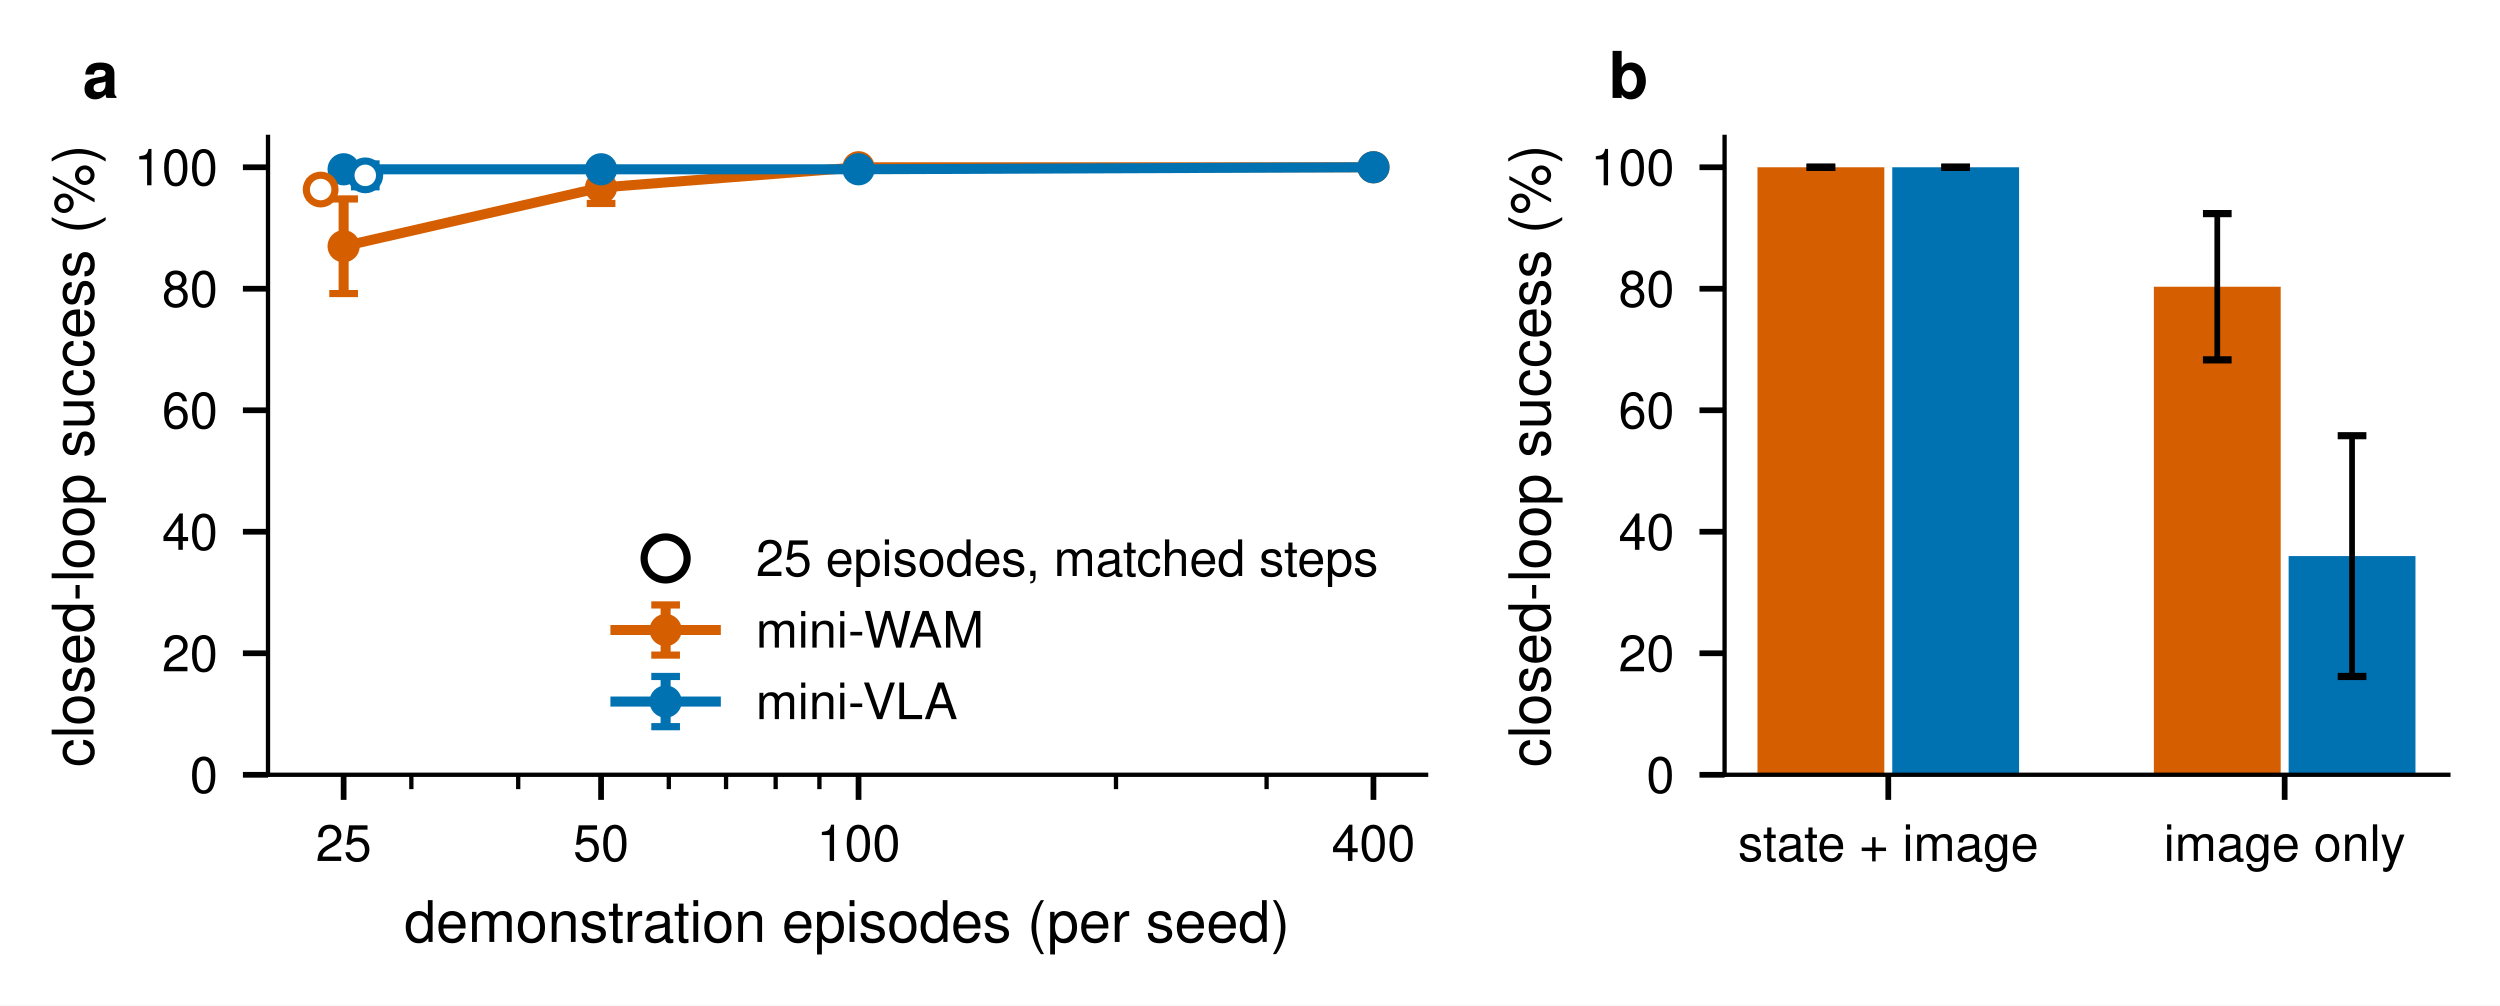
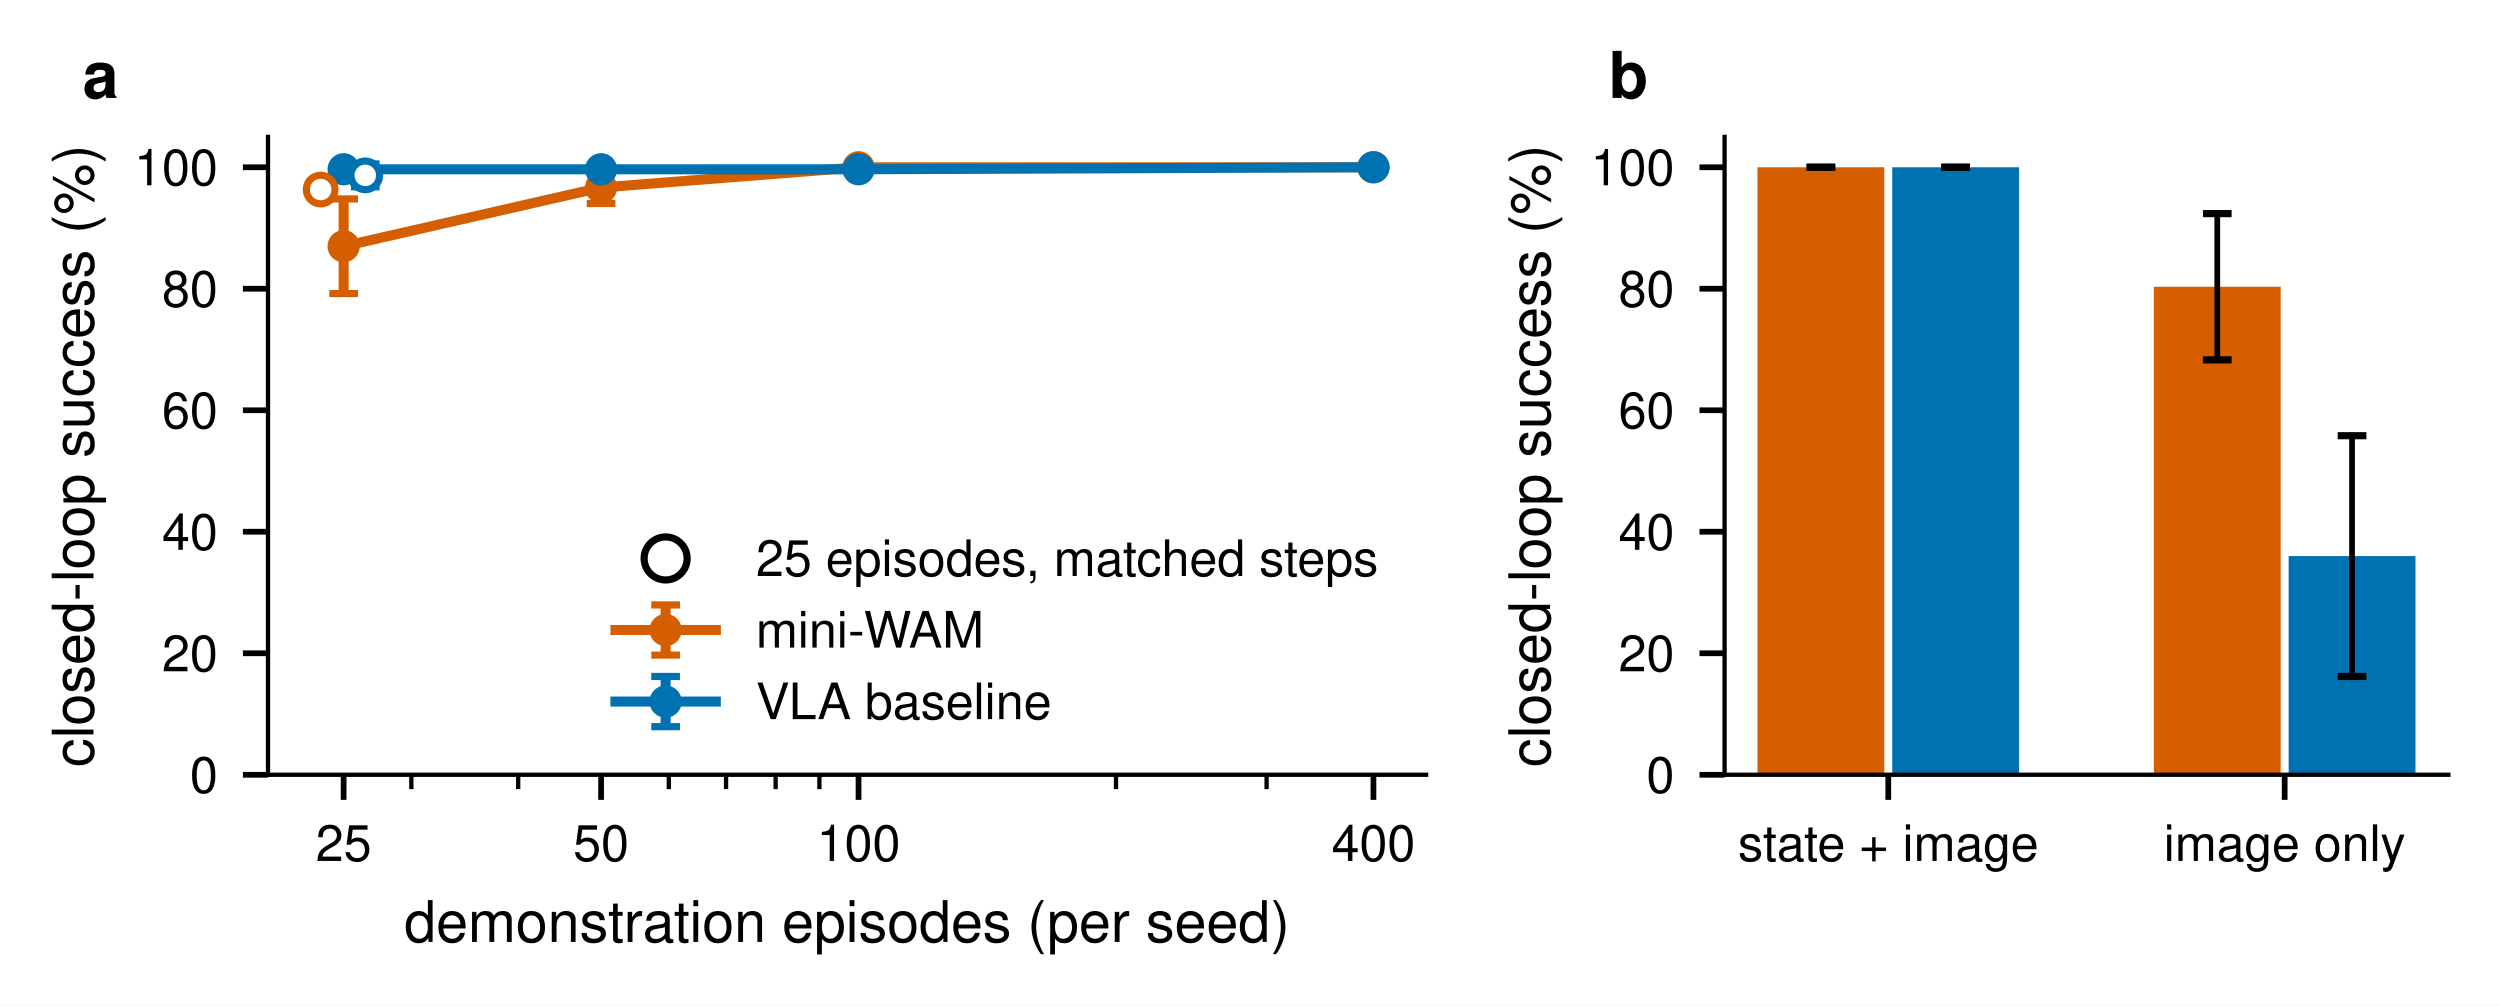
<svg xmlns="http://www.w3.org/2000/svg" xmlns:xlink="http://www.w3.org/1999/xlink" width="348.668pt" height="140.236pt" viewBox="0 0 348.668 140.236" version="1.1">
  <defs>
    <style type="text/css">*{stroke-linejoin: round; stroke-linecap: butt}</style>
  </defs>
  <g id="figure_1">
    <g id="patch_1">
      <path d="M 0 140.236  L 348.668 140.236  L 348.668 0  L 0 0  z " style="fill: #ffffff" />
    </g>
    <g id="axes_1">
      <g id="patch_2">
        <path d="M 37.378 108.055  L 198.892 108.055  L 198.892 19.091  L 37.378 19.091  z " style="fill: #ffffff" />
      </g>
      <g id="matplotlib.axis_1">
        <g id="xtick_1">
          <g id="line2d_1">
            <defs>
-               <path id="m5a0546e365" d="M 0 0  L 0 3.5  " style="stroke: #000000; stroke-width: 0.8" />
+               <path id="m99644c76e5" d="M 0 0  L 0 3.5  " style="stroke: #000000; stroke-width: 0.8" />
            </defs>
            <g>
-               <use xlink:href="#m5a0546e365" x="47.925" y="108.055" style="stroke: #000000; stroke-width: 0.8" />
+               <use xlink:href="#m99644c76e5" x="47.925" y="108.055" style="stroke: #000000; stroke-width: 0.8" />
            </g>
          </g>
          <g id="text_1">
            <text style="font-size: 7px; font-family: 'Helvetica', 'Arial', 'DejaVu Sans', sans-serif; text-anchor: middle" x="47.925" y="120.077" transform="rotate(-0 47.92477 120.0768)">25</text>
          </g>
        </g>
        <g id="xtick_2">
          <g id="line2d_2">
            <g>
-               <use xlink:href="#m5a0546e365" x="83.831" y="108.055" style="stroke: #000000; stroke-width: 0.8" />
+               <use xlink:href="#m99644c76e5" x="83.831" y="108.055" style="stroke: #000000; stroke-width: 0.8" />
            </g>
          </g>
          <g id="text_2">
            <text style="font-size: 7px; font-family: 'Helvetica', 'Arial', 'DejaVu Sans', sans-serif; text-anchor: middle" x="83.831" y="120.077" transform="rotate(-0 83.83115 120.0768)">50</text>
          </g>
        </g>
        <g id="xtick_3">
          <g id="line2d_3">
            <g>
-               <use xlink:href="#m5a0546e365" x="119.738" y="108.055" style="stroke: #000000; stroke-width: 0.8" />
+               <use xlink:href="#m99644c76e5" x="119.738" y="108.055" style="stroke: #000000; stroke-width: 0.8" />
            </g>
          </g>
          <g id="text_3">
            <text style="font-size: 7px; font-family: 'Helvetica', 'Arial', 'DejaVu Sans', sans-serif; text-anchor: middle" x="119.738" y="120.077" transform="rotate(-0 119.7375 120.0768)">100</text>
          </g>
        </g>
        <g id="xtick_4">
          <g id="line2d_4">
            <g>
-               <use xlink:href="#m5a0546e365" x="191.55" y="108.055" style="stroke: #000000; stroke-width: 0.8" />
+               <use xlink:href="#m99644c76e5" x="191.55" y="108.055" style="stroke: #000000; stroke-width: 0.8" />
            </g>
          </g>
          <g id="text_4">
            <text style="font-size: 7px; font-family: 'Helvetica', 'Arial', 'DejaVu Sans', sans-serif; text-anchor: middle" x="191.55" y="120.077" transform="rotate(-0 191.5503 120.0768)">400</text>
          </g>
        </g>
        <g id="xtick_5">
          <g id="line2d_5">
            <defs>
-               <path id="m2b979f407b" d="M 0 0  L 0 2  " style="stroke: #000000; stroke-width: 0.6" />
+               <path id="m686ac3c9f1" d="M 0 0  L 0 2  " style="stroke: #000000; stroke-width: 0.6" />
            </defs>
            <g>
-               <use xlink:href="#m2b979f407b" x="57.369" y="108.055" style="stroke: #000000; stroke-width: 0.6" />
+               <use xlink:href="#m686ac3c9f1" x="57.369" y="108.055" style="stroke: #000000; stroke-width: 0.6" />
            </g>
          </g>
        </g>
        <g id="xtick_6">
          <g id="line2d_6">
            <g>
-               <use xlink:href="#m2b979f407b" x="72.272" y="108.055" style="stroke: #000000; stroke-width: 0.6" />
+               <use xlink:href="#m686ac3c9f1" x="72.272" y="108.055" style="stroke: #000000; stroke-width: 0.6" />
            </g>
          </g>
        </g>
        <g id="xtick_7">
          <g id="line2d_7">
            <g>
-               <use xlink:href="#m2b979f407b" x="93.276" y="108.055" style="stroke: #000000; stroke-width: 0.6" />
+               <use xlink:href="#m686ac3c9f1" x="93.276" y="108.055" style="stroke: #000000; stroke-width: 0.6" />
            </g>
          </g>
        </g>
        <g id="xtick_8">
          <g id="line2d_8">
            <g>
-               <use xlink:href="#m2b979f407b" x="101.261" y="108.055" style="stroke: #000000; stroke-width: 0.6" />
+               <use xlink:href="#m686ac3c9f1" x="101.261" y="108.055" style="stroke: #000000; stroke-width: 0.6" />
            </g>
          </g>
        </g>
        <g id="xtick_9">
          <g id="line2d_9">
            <g>
-               <use xlink:href="#m2b979f407b" x="108.178" y="108.055" style="stroke: #000000; stroke-width: 0.6" />
+               <use xlink:href="#m686ac3c9f1" x="108.178" y="108.055" style="stroke: #000000; stroke-width: 0.6" />
            </g>
          </g>
        </g>
        <g id="xtick_10">
          <g id="line2d_10">
            <g>
-               <use xlink:href="#m2b979f407b" x="114.28" y="108.055" style="stroke: #000000; stroke-width: 0.6" />
+               <use xlink:href="#m686ac3c9f1" x="114.28" y="108.055" style="stroke: #000000; stroke-width: 0.6" />
            </g>
          </g>
        </g>
        <g id="xtick_11">
          <g id="line2d_11">
            <g>
-               <use xlink:href="#m2b979f407b" x="155.644" y="108.055" style="stroke: #000000; stroke-width: 0.6" />
+               <use xlink:href="#m686ac3c9f1" x="155.644" y="108.055" style="stroke: #000000; stroke-width: 0.6" />
            </g>
          </g>
        </g>
        <g id="xtick_12">
          <g id="line2d_12">
            <g>
-               <use xlink:href="#m2b979f407b" x="176.648" y="108.055" style="stroke: #000000; stroke-width: 0.6" />
+               <use xlink:href="#m686ac3c9f1" x="176.648" y="108.055" style="stroke: #000000; stroke-width: 0.6" />
            </g>
          </g>
        </g>
        <g id="text_5">
          <text style="font-size: 8px; font-family: 'Helvetica', 'Arial', 'DejaVu Sans', sans-serif; text-anchor: middle" x="118.135" y="131.368" transform="rotate(-0 118.1349 131.3684)">demonstration episodes (per seed)</text>
        </g>
      </g>
      <g id="matplotlib.axis_2">
        <g id="ytick_1">
          <g id="line2d_13">
            <defs>
-               <path id="m866f6af4d5" d="M 0 0  L -3.5 0  " style="stroke: #000000; stroke-width: 0.8" />
+               <path id="m4a48398368" d="M 0 0  L -3.5 0  " style="stroke: #000000; stroke-width: 0.8" />
            </defs>
            <g>
-               <use xlink:href="#m866f6af4d5" x="37.378" y="108.055" style="stroke: #000000; stroke-width: 0.8" />
+               <use xlink:href="#m4a48398368" x="37.378" y="108.055" style="stroke: #000000; stroke-width: 0.8" />
            </g>
          </g>
          <g id="text_6">
            <text style="font-size: 7px; font-family: 'Helvetica', 'Arial', 'DejaVu Sans', sans-serif; text-anchor: end" x="30.378" y="110.566" transform="rotate(-0 30.37797 110.5661)">0</text>
          </g>
        </g>
        <g id="ytick_2">
          <g id="line2d_14">
            <g>
-               <use xlink:href="#m866f6af4d5" x="37.378" y="91.11" style="stroke: #000000; stroke-width: 0.8" />
+               <use xlink:href="#m4a48398368" x="37.378" y="91.11" style="stroke: #000000; stroke-width: 0.8" />
            </g>
          </g>
          <g id="text_7">
            <text style="font-size: 7px; font-family: 'Helvetica', 'Arial', 'DejaVu Sans', sans-serif; text-anchor: end" x="30.378" y="93.62" transform="rotate(-0 30.37797 93.62045)">20</text>
          </g>
        </g>
        <g id="ytick_3">
          <g id="line2d_15">
            <g>
-               <use xlink:href="#m866f6af4d5" x="37.378" y="74.164" style="stroke: #000000; stroke-width: 0.8" />
+               <use xlink:href="#m4a48398368" x="37.378" y="74.164" style="stroke: #000000; stroke-width: 0.8" />
            </g>
          </g>
          <g id="text_8">
            <text style="font-size: 7px; font-family: 'Helvetica', 'Arial', 'DejaVu Sans', sans-serif; text-anchor: end" x="30.378" y="76.675" transform="rotate(-0 30.37797 76.67477)">40</text>
          </g>
        </g>
        <g id="ytick_4">
          <g id="line2d_16">
            <g>
-               <use xlink:href="#m866f6af4d5" x="37.378" y="57.218" style="stroke: #000000; stroke-width: 0.8" />
+               <use xlink:href="#m4a48398368" x="37.378" y="57.218" style="stroke: #000000; stroke-width: 0.8" />
            </g>
          </g>
          <g id="text_9">
            <text style="font-size: 7px; font-family: 'Helvetica', 'Arial', 'DejaVu Sans', sans-serif; text-anchor: end" x="30.378" y="59.729" transform="rotate(-0 30.37797 59.7291)">60</text>
          </g>
        </g>
        <g id="ytick_5">
          <g id="line2d_17">
            <g>
-               <use xlink:href="#m866f6af4d5" x="37.378" y="40.273" style="stroke: #000000; stroke-width: 0.8" />
+               <use xlink:href="#m4a48398368" x="37.378" y="40.273" style="stroke: #000000; stroke-width: 0.8" />
            </g>
          </g>
          <g id="text_10">
            <text style="font-size: 7px; font-family: 'Helvetica', 'Arial', 'DejaVu Sans', sans-serif; text-anchor: end" x="30.378" y="42.783" transform="rotate(-0 30.37797 42.78342)">80</text>
          </g>
        </g>
        <g id="ytick_6">
          <g id="line2d_18">
            <g>
-               <use xlink:href="#m866f6af4d5" x="37.378" y="23.327" style="stroke: #000000; stroke-width: 0.8" />
+               <use xlink:href="#m4a48398368" x="37.378" y="23.327" style="stroke: #000000; stroke-width: 0.8" />
            </g>
          </g>
          <g id="text_11">
            <text style="font-size: 7px; font-family: 'Helvetica', 'Arial', 'DejaVu Sans', sans-serif; text-anchor: end" x="30.378" y="25.838" transform="rotate(-0 30.37797 25.83775)">100</text>
          </g>
        </g>
        <g id="text_12">
          <text style="font-size: 8px; font-family: 'Helvetica', 'Arial', 'DejaVu Sans', sans-serif; text-anchor: middle" x="13.033" y="63.573" transform="rotate(-90 13.0325 63.57302)">closed-loop success (%)</text>
        </g>
      </g>
      <g id="LineCollection_1">
-         <path d="M 47.925 40.941  L 47.925 27.742  " clip-path="url(#p2195ec2c59)" style="fill: none; stroke: #d55e00; stroke-width: 1.4" />
-         <path d="M 83.831 28.375  L 83.831 23.927  " clip-path="url(#p2195ec2c59)" style="fill: none; stroke: #d55e00; stroke-width: 1.4" />
-         <path d="M 119.738 23.327  L 119.738 23.327  " clip-path="url(#p2195ec2c59)" style="fill: none; stroke: #d55e00; stroke-width: 1.4" />
-         <path d="M 191.55 23.327  L 191.55 23.327  " clip-path="url(#p2195ec2c59)" style="fill: none; stroke: #d55e00; stroke-width: 1.4" />
+         <path d="M 47.925 40.941  L 47.925 27.742  " clip-path="url(#p66b7e3bf65)" style="fill: none; stroke: #d55e00; stroke-width: 1.4" />
+         <path d="M 83.831 28.375  L 83.831 23.927  " clip-path="url(#p66b7e3bf65)" style="fill: none; stroke: #d55e00; stroke-width: 1.4" />
+         <path d="M 119.738 23.327  L 119.738 23.327  " clip-path="url(#p66b7e3bf65)" style="fill: none; stroke: #d55e00; stroke-width: 1.4" />
+         <path d="M 191.55 23.327  L 191.55 23.327  " clip-path="url(#p66b7e3bf65)" style="fill: none; stroke: #d55e00; stroke-width: 1.4" />
      </g>
      <g id="line2d_19">
        <defs>
-           <path id="m0855e2d84e" d="M 2 0  L -2 -0  " style="stroke: #d55e00" />
-         </defs>
-         <g clip-path="url(#p2195ec2c59)">
-           <use xlink:href="#m0855e2d84e" x="47.925" y="40.941" style="fill: #d55e00; stroke: #d55e00" />
-           <use xlink:href="#m0855e2d84e" x="83.831" y="28.375" style="fill: #d55e00; stroke: #d55e00" />
-           <use xlink:href="#m0855e2d84e" x="119.738" y="23.327" style="fill: #d55e00; stroke: #d55e00" />
-           <use xlink:href="#m0855e2d84e" x="191.55" y="23.327" style="fill: #d55e00; stroke: #d55e00" />
+           <path id="mb0ac6138fd" d="M 2 0  L -2 -0  " style="stroke: #d55e00" />
+         </defs>
+         <g clip-path="url(#p66b7e3bf65)">
+           <use xlink:href="#mb0ac6138fd" x="47.925" y="40.941" style="fill: #d55e00; stroke: #d55e00" />
+           <use xlink:href="#mb0ac6138fd" x="83.831" y="28.375" style="fill: #d55e00; stroke: #d55e00" />
+           <use xlink:href="#mb0ac6138fd" x="119.738" y="23.327" style="fill: #d55e00; stroke: #d55e00" />
+           <use xlink:href="#mb0ac6138fd" x="191.55" y="23.327" style="fill: #d55e00; stroke: #d55e00" />
        </g>
      </g>
      <g id="line2d_20">
-         <g clip-path="url(#p2195ec2c59)">
-           <use xlink:href="#m0855e2d84e" x="47.925" y="27.742" style="fill: #d55e00; stroke: #d55e00" />
-           <use xlink:href="#m0855e2d84e" x="83.831" y="23.927" style="fill: #d55e00; stroke: #d55e00" />
-           <use xlink:href="#m0855e2d84e" x="119.738" y="23.327" style="fill: #d55e00; stroke: #d55e00" />
-           <use xlink:href="#m0855e2d84e" x="191.55" y="23.327" style="fill: #d55e00; stroke: #d55e00" />
+         <g clip-path="url(#p66b7e3bf65)">
+           <use xlink:href="#mb0ac6138fd" x="47.925" y="27.742" style="fill: #d55e00; stroke: #d55e00" />
+           <use xlink:href="#mb0ac6138fd" x="83.831" y="23.927" style="fill: #d55e00; stroke: #d55e00" />
+           <use xlink:href="#mb0ac6138fd" x="119.738" y="23.327" style="fill: #d55e00; stroke: #d55e00" />
+           <use xlink:href="#mb0ac6138fd" x="191.55" y="23.327" style="fill: #d55e00; stroke: #d55e00" />
        </g>
      </g>
      <g id="LineCollection_2">
-         <path d="M 47.925 24.009  L 47.925 23.21  " clip-path="url(#p2195ec2c59)" style="fill: none; stroke: #0072b2; stroke-width: 1.4" />
-         <path d="M 83.831 24.009  L 83.831 23.21  " clip-path="url(#p2195ec2c59)" style="fill: none; stroke: #0072b2; stroke-width: 1.4" />
-         <path d="M 119.738 24.009  L 119.738 23.21  " clip-path="url(#p2195ec2c59)" style="fill: none; stroke: #0072b2; stroke-width: 1.4" />
-         <path d="M 191.55 23.327  L 191.55 23.327  " clip-path="url(#p2195ec2c59)" style="fill: none; stroke: #0072b2; stroke-width: 1.4" />
+         <path d="M 47.925 24.009  L 47.925 23.21  " clip-path="url(#p66b7e3bf65)" style="fill: none; stroke: #0072b2; stroke-width: 1.4" />
+         <path d="M 83.831 24.009  L 83.831 23.21  " clip-path="url(#p66b7e3bf65)" style="fill: none; stroke: #0072b2; stroke-width: 1.4" />
+         <path d="M 119.738 24.009  L 119.738 23.21  " clip-path="url(#p66b7e3bf65)" style="fill: none; stroke: #0072b2; stroke-width: 1.4" />
+         <path d="M 191.55 23.327  L 191.55 23.327  " clip-path="url(#p66b7e3bf65)" style="fill: none; stroke: #0072b2; stroke-width: 1.4" />
      </g>
      <g id="line2d_21">
        <defs>
-           <path id="m5ab728811a" d="M 2 0  L -2 -0  " style="stroke: #0072b2" />
-         </defs>
-         <g clip-path="url(#p2195ec2c59)">
-           <use xlink:href="#m5ab728811a" x="47.925" y="24.009" style="fill: #0072b2; stroke: #0072b2" />
-           <use xlink:href="#m5ab728811a" x="83.831" y="24.009" style="fill: #0072b2; stroke: #0072b2" />
-           <use xlink:href="#m5ab728811a" x="119.738" y="24.009" style="fill: #0072b2; stroke: #0072b2" />
-           <use xlink:href="#m5ab728811a" x="191.55" y="23.327" style="fill: #0072b2; stroke: #0072b2" />
+           <path id="m35d375c82a" d="M 2 0  L -2 -0  " style="stroke: #0072b2" />
+         </defs>
+         <g clip-path="url(#p66b7e3bf65)">
+           <use xlink:href="#m35d375c82a" x="47.925" y="24.009" style="fill: #0072b2; stroke: #0072b2" />
+           <use xlink:href="#m35d375c82a" x="83.831" y="24.009" style="fill: #0072b2; stroke: #0072b2" />
+           <use xlink:href="#m35d375c82a" x="119.738" y="24.009" style="fill: #0072b2; stroke: #0072b2" />
+           <use xlink:href="#m35d375c82a" x="191.55" y="23.327" style="fill: #0072b2; stroke: #0072b2" />
        </g>
      </g>
      <g id="line2d_22">
-         <g clip-path="url(#p2195ec2c59)">
-           <use xlink:href="#m5ab728811a" x="47.925" y="23.21" style="fill: #0072b2; stroke: #0072b2" />
-           <use xlink:href="#m5ab728811a" x="83.831" y="23.21" style="fill: #0072b2; stroke: #0072b2" />
-           <use xlink:href="#m5ab728811a" x="119.738" y="23.21" style="fill: #0072b2; stroke: #0072b2" />
-           <use xlink:href="#m5ab728811a" x="191.55" y="23.327" style="fill: #0072b2; stroke: #0072b2" />
+         <g clip-path="url(#p66b7e3bf65)">
+           <use xlink:href="#m35d375c82a" x="47.925" y="23.21" style="fill: #0072b2; stroke: #0072b2" />
+           <use xlink:href="#m35d375c82a" x="83.831" y="23.21" style="fill: #0072b2; stroke: #0072b2" />
+           <use xlink:href="#m35d375c82a" x="119.738" y="23.21" style="fill: #0072b2; stroke: #0072b2" />
+           <use xlink:href="#m35d375c82a" x="191.55" y="23.327" style="fill: #0072b2; stroke: #0072b2" />
        </g>
      </g>
      <g id="LineCollection_3">
-         <path d="M 44.72 27.49  L 44.72 25.377  " clip-path="url(#p2195ec2c59)" style="fill: none; stroke: #d55e00; stroke-width: 1.4" />
+         <path d="M 44.72 27.49  L 44.72 25.377  " clip-path="url(#p66b7e3bf65)" style="fill: none; stroke: #d55e00; stroke-width: 1.4" />
      </g>
      <g id="line2d_23">
-         <g clip-path="url(#p2195ec2c59)">
-           <use xlink:href="#m0855e2d84e" x="44.72" y="27.49" style="fill: #d55e00; stroke: #d55e00" />
+         <g clip-path="url(#p66b7e3bf65)">
+           <use xlink:href="#mb0ac6138fd" x="44.72" y="27.49" style="fill: #d55e00; stroke: #d55e00" />
        </g>
      </g>
      <g id="line2d_24">
-         <g clip-path="url(#p2195ec2c59)">
-           <use xlink:href="#m0855e2d84e" x="44.72" y="25.377" style="fill: #d55e00; stroke: #d55e00" />
+         <g clip-path="url(#p66b7e3bf65)">
+           <use xlink:href="#mb0ac6138fd" x="44.72" y="25.377" style="fill: #d55e00; stroke: #d55e00" />
        </g>
      </g>
      <g id="LineCollection_4">
-         <path d="M 50.943 26.054  L 50.943 22.859  " clip-path="url(#p2195ec2c59)" style="fill: none; stroke: #0072b2; stroke-width: 1.4" />
+         <path d="M 50.943 26.054  L 50.943 22.859  " clip-path="url(#p66b7e3bf65)" style="fill: none; stroke: #0072b2; stroke-width: 1.4" />
      </g>
      <g id="line2d_25">
-         <g clip-path="url(#p2195ec2c59)">
-           <use xlink:href="#m5ab728811a" x="50.943" y="26.054" style="fill: #0072b2; stroke: #0072b2" />
+         <g clip-path="url(#p66b7e3bf65)">
+           <use xlink:href="#m35d375c82a" x="50.943" y="26.054" style="fill: #0072b2; stroke: #0072b2" />
        </g>
      </g>
      <g id="line2d_26">
-         <g clip-path="url(#p2195ec2c59)">
-           <use xlink:href="#m5ab728811a" x="50.943" y="22.859" style="fill: #0072b2; stroke: #0072b2" />
+         <g clip-path="url(#p66b7e3bf65)">
+           <use xlink:href="#m35d375c82a" x="50.943" y="22.859" style="fill: #0072b2; stroke: #0072b2" />
        </g>
      </g>
      <g id="line2d_27" />
      <g id="line2d_28">
-         <path d="M 47.925 34.342  L 83.831 26.151  L 119.738 23.327  L 191.55 23.327  " clip-path="url(#p2195ec2c59)" style="fill: none; stroke: #d55e00; stroke-width: 1.4; stroke-linecap: square" />
-         <defs>
-           <path id="m83bb9e9ba4" d="M 0 1.75  C 0.464 1.75 0.909 1.566 1.237 1.237  C 1.566 0.909 1.75 0.464 1.75 0  C 1.75 -0.464 1.566 -0.909 1.237 -1.237  C 0.909 -1.566 0.464 -1.75 0 -1.75  C -0.464 -1.75 -0.909 -1.566 -1.237 -1.237  C -1.566 -0.909 -1.75 -0.464 -1.75 0  C -1.75 0.464 -1.566 0.909 -1.237 1.237  C -0.909 1.566 -0.464 1.75 0 1.75  z " style="stroke: #d55e00" />
-         </defs>
-         <g clip-path="url(#p2195ec2c59)">
-           <use xlink:href="#m83bb9e9ba4" x="47.925" y="34.342" style="fill: #d55e00; stroke: #d55e00" />
-           <use xlink:href="#m83bb9e9ba4" x="83.831" y="26.151" style="fill: #d55e00; stroke: #d55e00" />
-           <use xlink:href="#m83bb9e9ba4" x="119.738" y="23.327" style="fill: #d55e00; stroke: #d55e00" />
-           <use xlink:href="#m83bb9e9ba4" x="191.55" y="23.327" style="fill: #d55e00; stroke: #d55e00" />
+         <path d="M 47.925 34.342  L 83.831 26.151  L 119.738 23.327  L 191.55 23.327  " clip-path="url(#p66b7e3bf65)" style="fill: none; stroke: #d55e00; stroke-width: 1.4; stroke-linecap: square" />
+         <defs>
+           <path id="m841e8e6931" d="M 0 1.75  C 0.464 1.75 0.909 1.566 1.237 1.237  C 1.566 0.909 1.75 0.464 1.75 0  C 1.75 -0.464 1.566 -0.909 1.237 -1.237  C 0.909 -1.566 0.464 -1.75 0 -1.75  C -0.464 -1.75 -0.909 -1.566 -1.237 -1.237  C -1.566 -0.909 -1.75 -0.464 -1.75 0  C -1.75 0.464 -1.566 0.909 -1.237 1.237  C -0.909 1.566 -0.464 1.75 0 1.75  z " style="stroke: #d55e00" />
+         </defs>
+         <g clip-path="url(#p66b7e3bf65)">
+           <use xlink:href="#m841e8e6931" x="47.925" y="34.342" style="fill: #d55e00; stroke: #d55e00" />
+           <use xlink:href="#m841e8e6931" x="83.831" y="26.151" style="fill: #d55e00; stroke: #d55e00" />
+           <use xlink:href="#m841e8e6931" x="119.738" y="23.327" style="fill: #d55e00; stroke: #d55e00" />
+           <use xlink:href="#m841e8e6931" x="191.55" y="23.327" style="fill: #d55e00; stroke: #d55e00" />
        </g>
      </g>
      <g id="line2d_29">
-         <path d="M 47.925 23.609  L 83.831 23.609  L 119.738 23.609  L 191.55 23.327  " clip-path="url(#p2195ec2c59)" style="fill: none; stroke: #0072b2; stroke-width: 1.4; stroke-linecap: square" />
-         <defs>
-           <path id="m6c54ce6203" d="M 0 1.75  C 0.464 1.75 0.909 1.566 1.237 1.237  C 1.566 0.909 1.75 0.464 1.75 0  C 1.75 -0.464 1.566 -0.909 1.237 -1.237  C 0.909 -1.566 0.464 -1.75 0 -1.75  C -0.464 -1.75 -0.909 -1.566 -1.237 -1.237  C -1.566 -0.909 -1.75 -0.464 -1.75 0  C -1.75 0.464 -1.566 0.909 -1.237 1.237  C -0.909 1.566 -0.464 1.75 0 1.75  z " style="stroke: #0072b2" />
-         </defs>
-         <g clip-path="url(#p2195ec2c59)">
-           <use xlink:href="#m6c54ce6203" x="47.925" y="23.609" style="fill: #0072b2; stroke: #0072b2" />
-           <use xlink:href="#m6c54ce6203" x="83.831" y="23.609" style="fill: #0072b2; stroke: #0072b2" />
-           <use xlink:href="#m6c54ce6203" x="119.738" y="23.609" style="fill: #0072b2; stroke: #0072b2" />
-           <use xlink:href="#m6c54ce6203" x="191.55" y="23.327" style="fill: #0072b2; stroke: #0072b2" />
+         <path d="M 47.925 23.609  L 83.831 23.609  L 119.738 23.609  L 191.55 23.327  " clip-path="url(#p66b7e3bf65)" style="fill: none; stroke: #0072b2; stroke-width: 1.4; stroke-linecap: square" />
+         <defs>
+           <path id="m978a2f1bd0" d="M 0 1.75  C 0.464 1.75 0.909 1.566 1.237 1.237  C 1.566 0.909 1.75 0.464 1.75 0  C 1.75 -0.464 1.566 -0.909 1.237 -1.237  C 0.909 -1.566 0.464 -1.75 0 -1.75  C -0.464 -1.75 -0.909 -1.566 -1.237 -1.237  C -1.566 -0.909 -1.75 -0.464 -1.75 0  C -1.75 0.464 -1.566 0.909 -1.237 1.237  C -0.909 1.566 -0.464 1.75 0 1.75  z " style="stroke: #0072b2" />
+         </defs>
+         <g clip-path="url(#p66b7e3bf65)">
+           <use xlink:href="#m978a2f1bd0" x="47.925" y="23.609" style="fill: #0072b2; stroke: #0072b2" />
+           <use xlink:href="#m978a2f1bd0" x="83.831" y="23.609" style="fill: #0072b2; stroke: #0072b2" />
+           <use xlink:href="#m978a2f1bd0" x="119.738" y="23.609" style="fill: #0072b2; stroke: #0072b2" />
+           <use xlink:href="#m978a2f1bd0" x="191.55" y="23.327" style="fill: #0072b2; stroke: #0072b2" />
        </g>
      </g>
      <g id="line2d_30">
        <defs>
-           <path id="md584dc9a61" d="M 0 2  C 0.53 2 1.039 1.789 1.414 1.414  C 1.789 1.039 2 0.53 2 0  C 2 -0.53 1.789 -1.039 1.414 -1.414  C 1.039 -1.789 0.53 -2 0 -2  C -0.53 -2 -1.039 -1.789 -1.414 -1.414  C -1.789 -1.039 -2 -0.53 -2 0  C -2 0.53 -1.789 1.039 -1.414 1.414  C -1.039 1.789 -0.53 2 0 2  z " style="stroke: #d55e00" />
-         </defs>
-         <g clip-path="url(#p2195ec2c59)">
-           <use xlink:href="#md584dc9a61" x="44.72" y="26.434" style="fill: #ffffff; stroke: #d55e00" />
+           <path id="m2b2aa85609" d="M 0 2  C 0.53 2 1.039 1.789 1.414 1.414  C 1.789 1.039 2 0.53 2 0  C 2 -0.53 1.789 -1.039 1.414 -1.414  C 1.039 -1.789 0.53 -2 0 -2  C -0.53 -2 -1.039 -1.789 -1.414 -1.414  C -1.789 -1.039 -2 -0.53 -2 0  C -2 0.53 -1.789 1.039 -1.414 1.414  C -1.039 1.789 -0.53 2 0 2  z " style="stroke: #d55e00" />
+         </defs>
+         <g clip-path="url(#p66b7e3bf65)">
+           <use xlink:href="#m2b2aa85609" x="44.72" y="26.434" style="fill: #ffffff; stroke: #d55e00" />
        </g>
      </g>
      <g id="line2d_31">
        <defs>
-           <path id="m6049d3d806" d="M 0 2  C 0.53 2 1.039 1.789 1.414 1.414  C 1.789 1.039 2 0.53 2 0  C 2 -0.53 1.789 -1.039 1.414 -1.414  C 1.039 -1.789 0.53 -2 0 -2  C -0.53 -2 -1.039 -1.789 -1.414 -1.414  C -1.789 -1.039 -2 -0.53 -2 0  C -2 0.53 -1.789 1.039 -1.414 1.414  C -1.039 1.789 -0.53 2 0 2  z " style="stroke: #0072b2" />
-         </defs>
-         <g clip-path="url(#p2195ec2c59)">
-           <use xlink:href="#m6049d3d806" x="50.943" y="24.457" style="fill: #ffffff; stroke: #0072b2" />
+           <path id="m72d293b746" d="M 0 2  C 0.53 2 1.039 1.789 1.414 1.414  C 1.789 1.039 2 0.53 2 0  C 2 -0.53 1.789 -1.039 1.414 -1.414  C 1.039 -1.789 0.53 -2 0 -2  C -0.53 -2 -1.039 -1.789 -1.414 -1.414  C -1.789 -1.039 -2 -0.53 -2 0  C -2 0.53 -1.789 1.039 -1.414 1.414  C -1.039 1.789 -0.53 2 0 2  z " style="stroke: #0072b2" />
+         </defs>
+         <g clip-path="url(#p66b7e3bf65)">
+           <use xlink:href="#m72d293b746" x="50.943" y="24.457" style="fill: #ffffff; stroke: #0072b2" />
        </g>
      </g>
      <g id="patch_3">
        <path d="M 37.378 108.055  L 37.378 19.091  " style="fill: none; stroke: #000000; stroke-width: 0.6; stroke-linejoin: miter; stroke-linecap: square" />
      </g>
      <g id="patch_4">
        <path d="M 37.378 108.055  L 198.892 108.055  " style="fill: none; stroke: #000000; stroke-width: 0.6; stroke-linejoin: miter; stroke-linecap: square" />
      </g>
      <g id="text_13">
        <text style="font-weight: 700; font-size: 9px; font-family: 'Helvetica', 'Arial', 'DejaVu Sans', sans-serif; text-anchor: start" x="11.536" y="13.656" transform="rotate(-0 11.53575 13.65609)">a</text>
      </g>
      <g id="legend_1">
        <g id="line2d_32">
          <defs>
-             <path id="m676505b5ee" d="M 0 3  C 0.796 3 1.559 2.684 2.121 2.121  C 2.684 1.559 3 0.796 3 0  C 3 -0.796 2.684 -1.559 2.121 -2.121  C 1.559 -2.684 0.796 -3 0 -3  C -0.796 -3 -1.559 -2.684 -2.121 -2.121  C -2.684 -1.559 -3 -0.796 -3 0  C -3 0.796 -2.684 1.559 -2.121 2.121  C -1.559 2.684 -0.796 3 0 3  z " style="stroke: #000000" />
+             <path id="med5fdd5b23" d="M 0 3  C 0.796 3 1.559 2.684 2.121 2.121  C 2.684 1.559 3 0.796 3 0  C 3 -0.796 2.684 -1.559 2.121 -2.121  C 1.559 -2.684 0.796 -3 0 -3  C -0.796 -3 -1.559 -2.684 -2.121 -2.121  C -2.684 -1.559 -3 -0.796 -3 0  C -3 0.796 -2.684 1.559 -2.121 2.121  C -1.559 2.684 -0.796 3 0 3  z " style="stroke: #000000" />
          </defs>
          <g>
-             <use xlink:href="#m676505b5ee" x="92.833" y="77.885" style="fill: #ffffff; stroke: #000000" />
+             <use xlink:href="#med5fdd5b23" x="92.833" y="77.885" style="fill: #ffffff; stroke: #000000" />
          </g>
        </g>
        <g id="text_14">
          <text style="font-size: 7px; font-family: 'Helvetica', 'Arial', 'DejaVu Sans', sans-serif; text-anchor: start" x="105.433" y="80.335" transform="rotate(-0 105.4331 80.33542)">25 episodes, matched steps</text>
        </g>
        <g id="LineCollection_5">
          <path d="M 92.833 91.366  L 92.833 84.366  " style="fill: none; stroke: #d55e00; stroke-width: 1.4" />
        </g>
        <g id="line2d_33">
          <g>
-             <use xlink:href="#m0855e2d84e" x="92.833" y="91.366" style="fill: #d55e00; stroke: #d55e00" />
+             <use xlink:href="#mb0ac6138fd" x="92.833" y="91.366" style="fill: #d55e00; stroke: #d55e00" />
          </g>
        </g>
        <g id="line2d_34">
          <g>
-             <use xlink:href="#m0855e2d84e" x="92.833" y="84.366" style="fill: #d55e00; stroke: #d55e00" />
+             <use xlink:href="#mb0ac6138fd" x="92.833" y="84.366" style="fill: #d55e00; stroke: #d55e00" />
          </g>
        </g>
        <g id="line2d_35">
          <path d="M 85.833 87.866  L 99.833 87.866  " style="fill: none; stroke: #d55e00; stroke-width: 1.4; stroke-linecap: square" />
        </g>
        <g id="line2d_36">
          <g>
-             <use xlink:href="#m83bb9e9ba4" x="92.833" y="87.866" style="fill: #d55e00; stroke: #d55e00" />
+             <use xlink:href="#m841e8e6931" x="92.833" y="87.866" style="fill: #d55e00; stroke: #d55e00" />
          </g>
        </g>
        <g id="text_15">
          <text style="font-size: 7px; font-family: 'Helvetica', 'Arial', 'DejaVu Sans', sans-serif; text-anchor: start" x="105.433" y="90.316" transform="rotate(-0 105.4331 90.31589)">mini-WAM</text>
        </g>
        <g id="LineCollection_6">
          <path d="M 92.833 101.346  L 92.833 94.346  " style="fill: none; stroke: #0072b2; stroke-width: 1.4" />
        </g>
        <g id="line2d_37">
          <g>
-             <use xlink:href="#m5ab728811a" x="92.833" y="101.346" style="fill: #0072b2; stroke: #0072b2" />
+             <use xlink:href="#m35d375c82a" x="92.833" y="101.346" style="fill: #0072b2; stroke: #0072b2" />
          </g>
        </g>
        <g id="line2d_38">
          <g>
-             <use xlink:href="#m5ab728811a" x="92.833" y="94.346" style="fill: #0072b2; stroke: #0072b2" />
+             <use xlink:href="#m35d375c82a" x="92.833" y="94.346" style="fill: #0072b2; stroke: #0072b2" />
          </g>
        </g>
        <g id="line2d_39">
          <path d="M 85.833 97.846  L 99.833 97.846  " style="fill: none; stroke: #0072b2; stroke-width: 1.4; stroke-linecap: square" />
        </g>
        <g id="line2d_40">
          <g>
-             <use xlink:href="#m6c54ce6203" x="92.833" y="97.846" style="fill: #0072b2; stroke: #0072b2" />
+             <use xlink:href="#m978a2f1bd0" x="92.833" y="97.846" style="fill: #0072b2; stroke: #0072b2" />
          </g>
        </g>
        <g id="text_16">
-           <text style="font-size: 7px; font-family: 'Helvetica', 'Arial', 'DejaVu Sans', sans-serif; text-anchor: start" x="105.433" y="100.296" transform="rotate(-0 105.4331 100.2964)">mini-VLA</text>
+           <text style="font-size: 7px; font-family: 'Helvetica', 'Arial', 'DejaVu Sans', sans-serif; text-anchor: start" x="105.433" y="100.296" transform="rotate(-0 105.4331 100.2964)">VLA baseline</text>
        </g>
      </g>
    </g>
    <g id="axes_2">
      <g id="patch_5">
        <path d="M 240.522 108.055  L 341.468 108.055  L 341.468 19.091  L 240.522 19.091  z " style="fill: #ffffff" />
      </g>
      <g id="patch_6">
-         <path d="M 245.11 108.055  L 262.801 108.055  L 262.801 23.327  L 245.11 23.327  z " clip-path="url(#p52f6d03fde)" style="fill: #d55e00" />
+         <path d="M 245.11 108.055  L 262.801 108.055  L 262.801 23.327  L 245.11 23.327  z " clip-path="url(#p907c48b389)" style="fill: #d55e00" />
      </g>
      <g id="patch_7">
-         <path d="M 300.393 108.055  L 318.083 108.055  L 318.083 39.99  L 300.393 39.99  z " clip-path="url(#p52f6d03fde)" style="fill: #d55e00" />
+         <path d="M 300.393 108.055  L 318.083 108.055  L 318.083 39.99  L 300.393 39.99  z " clip-path="url(#p907c48b389)" style="fill: #d55e00" />
      </g>
      <g id="patch_8">
-         <path d="M 263.906 108.055  L 281.597 108.055  L 281.597 23.327  L 263.906 23.327  z " clip-path="url(#p52f6d03fde)" style="fill: #0072b2" />
+         <path d="M 263.906 108.055  L 281.597 108.055  L 281.597 23.327  L 263.906 23.327  z " clip-path="url(#p907c48b389)" style="fill: #0072b2" />
      </g>
      <g id="patch_9">
-         <path d="M 319.189 108.055  L 336.88 108.055  L 336.88 77.553  L 319.189 77.553  z " clip-path="url(#p52f6d03fde)" style="fill: #0072b2" />
+         <path d="M 319.189 108.055  L 336.88 108.055  L 336.88 77.553  L 319.189 77.553  z " clip-path="url(#p907c48b389)" style="fill: #0072b2" />
      </g>
      <g id="matplotlib.axis_3">
        <g id="xtick_13">
          <g id="line2d_41">
            <g>
-               <use xlink:href="#m5a0546e365" x="263.354" y="108.055" style="stroke: #000000; stroke-width: 0.8" />
+               <use xlink:href="#m99644c76e5" x="263.354" y="108.055" style="stroke: #000000; stroke-width: 0.8" />
            </g>
          </g>
          <g id="text_17">
            <text style="font-size: 7px; font-family: 'Helvetica', 'Arial', 'DejaVu Sans', sans-serif; text-anchor: middle" x="263.354" y="120.077" transform="rotate(-0 263.3536 120.0768)">state + image</text>
          </g>
        </g>
        <g id="xtick_14">
          <g id="line2d_42">
            <g>
-               <use xlink:href="#m5a0546e365" x="318.636" y="108.055" style="stroke: #000000; stroke-width: 0.8" />
+               <use xlink:href="#m99644c76e5" x="318.636" y="108.055" style="stroke: #000000; stroke-width: 0.8" />
            </g>
          </g>
          <g id="text_18">
            <text style="font-size: 7px; font-family: 'Helvetica', 'Arial', 'DejaVu Sans', sans-serif; text-anchor: middle" x="318.636" y="120.077" transform="rotate(-0 318.6362 120.0768)">image only</text>
          </g>
        </g>
      </g>
      <g id="matplotlib.axis_4">
        <g id="ytick_7">
          <g id="line2d_43">
            <g>
-               <use xlink:href="#m866f6af4d5" x="240.522" y="108.055" style="stroke: #000000; stroke-width: 0.8" />
+               <use xlink:href="#m4a48398368" x="240.522" y="108.055" style="stroke: #000000; stroke-width: 0.8" />
            </g>
          </g>
          <g id="text_19">
            <text style="font-size: 7px; font-family: 'Helvetica', 'Arial', 'DejaVu Sans', sans-serif; text-anchor: end" x="233.522" y="110.566" transform="rotate(-0 233.5218 110.5661)">0</text>
          </g>
        </g>
        <g id="ytick_8">
          <g id="line2d_44">
            <g>
-               <use xlink:href="#m866f6af4d5" x="240.522" y="91.11" style="stroke: #000000; stroke-width: 0.8" />
+               <use xlink:href="#m4a48398368" x="240.522" y="91.11" style="stroke: #000000; stroke-width: 0.8" />
            </g>
          </g>
          <g id="text_20">
            <text style="font-size: 7px; font-family: 'Helvetica', 'Arial', 'DejaVu Sans', sans-serif; text-anchor: end" x="233.522" y="93.62" transform="rotate(-0 233.5218 93.62045)">20</text>
          </g>
        </g>
        <g id="ytick_9">
          <g id="line2d_45">
            <g>
-               <use xlink:href="#m866f6af4d5" x="240.522" y="74.164" style="stroke: #000000; stroke-width: 0.8" />
+               <use xlink:href="#m4a48398368" x="240.522" y="74.164" style="stroke: #000000; stroke-width: 0.8" />
            </g>
          </g>
          <g id="text_21">
            <text style="font-size: 7px; font-family: 'Helvetica', 'Arial', 'DejaVu Sans', sans-serif; text-anchor: end" x="233.522" y="76.675" transform="rotate(-0 233.5218 76.67477)">40</text>
          </g>
        </g>
        <g id="ytick_10">
          <g id="line2d_46">
            <g>
-               <use xlink:href="#m866f6af4d5" x="240.522" y="57.218" style="stroke: #000000; stroke-width: 0.8" />
+               <use xlink:href="#m4a48398368" x="240.522" y="57.218" style="stroke: #000000; stroke-width: 0.8" />
            </g>
          </g>
          <g id="text_22">
            <text style="font-size: 7px; font-family: 'Helvetica', 'Arial', 'DejaVu Sans', sans-serif; text-anchor: end" x="233.522" y="59.729" transform="rotate(-0 233.5218 59.7291)">60</text>
          </g>
        </g>
        <g id="ytick_11">
          <g id="line2d_47">
            <g>
-               <use xlink:href="#m866f6af4d5" x="240.522" y="40.273" style="stroke: #000000; stroke-width: 0.8" />
+               <use xlink:href="#m4a48398368" x="240.522" y="40.273" style="stroke: #000000; stroke-width: 0.8" />
            </g>
          </g>
          <g id="text_23">
            <text style="font-size: 7px; font-family: 'Helvetica', 'Arial', 'DejaVu Sans', sans-serif; text-anchor: end" x="233.522" y="42.783" transform="rotate(-0 233.5218 42.78342)">80</text>
          </g>
        </g>
        <g id="ytick_12">
          <g id="line2d_48">
            <g>
-               <use xlink:href="#m866f6af4d5" x="240.522" y="23.327" style="stroke: #000000; stroke-width: 0.8" />
+               <use xlink:href="#m4a48398368" x="240.522" y="23.327" style="stroke: #000000; stroke-width: 0.8" />
            </g>
          </g>
          <g id="text_24">
            <text style="font-size: 7px; font-family: 'Helvetica', 'Arial', 'DejaVu Sans', sans-serif; text-anchor: end" x="233.522" y="25.838" transform="rotate(-0 233.5218 25.83775)">100</text>
          </g>
        </g>
        <g id="text_25">
          <text style="font-size: 8px; font-family: 'Helvetica', 'Arial', 'DejaVu Sans', sans-serif; text-anchor: middle" x="216.176" y="63.573" transform="rotate(-90 216.1763 63.57302)">closed-loop success (%)</text>
        </g>
      </g>
      <g id="LineCollection_7">
-         <path d="M 253.956 23.327  L 253.956 23.327  " clip-path="url(#p52f6d03fde)" style="fill: none; stroke: #000000; stroke-width: 0.8" />
-         <path d="M 309.238 50.189  L 309.238 29.792  " clip-path="url(#p52f6d03fde)" style="fill: none; stroke: #000000; stroke-width: 0.8" />
+         <path d="M 253.956 23.327  L 253.956 23.327  " clip-path="url(#p907c48b389)" style="fill: none; stroke: #000000; stroke-width: 0.8" />
+         <path d="M 309.238 50.189  L 309.238 29.792  " clip-path="url(#p907c48b389)" style="fill: none; stroke: #000000; stroke-width: 0.8" />
      </g>
      <g id="line2d_49">
        <defs>
-           <path id="m0945de6045" d="M 2 0  L -2 -0  " style="stroke: #000000" />
-         </defs>
-         <g clip-path="url(#p52f6d03fde)">
-           <use xlink:href="#m0945de6045" x="253.956" y="23.327" style="fill: #1f77b4; stroke: #000000" />
-           <use xlink:href="#m0945de6045" x="309.238" y="50.189" style="fill: #1f77b4; stroke: #000000" />
+           <path id="mf39d7881d7" d="M 2 0  L -2 -0  " style="stroke: #000000" />
+         </defs>
+         <g clip-path="url(#p907c48b389)">
+           <use xlink:href="#mf39d7881d7" x="253.956" y="23.327" style="fill: #1f77b4; stroke: #000000" />
+           <use xlink:href="#mf39d7881d7" x="309.238" y="50.189" style="fill: #1f77b4; stroke: #000000" />
        </g>
      </g>
      <g id="line2d_50">
-         <g clip-path="url(#p52f6d03fde)">
-           <use xlink:href="#m0945de6045" x="253.956" y="23.327" style="fill: #1f77b4; stroke: #000000" />
-           <use xlink:href="#m0945de6045" x="309.238" y="29.792" style="fill: #1f77b4; stroke: #000000" />
+         <g clip-path="url(#p907c48b389)">
+           <use xlink:href="#mf39d7881d7" x="253.956" y="23.327" style="fill: #1f77b4; stroke: #000000" />
+           <use xlink:href="#mf39d7881d7" x="309.238" y="29.792" style="fill: #1f77b4; stroke: #000000" />
        </g>
      </g>
      <g id="LineCollection_8">
-         <path d="M 272.752 23.327  L 272.752 23.327  " clip-path="url(#p52f6d03fde)" style="fill: none; stroke: #000000; stroke-width: 0.8" />
-         <path d="M 328.034 94.343  L 328.034 60.764  " clip-path="url(#p52f6d03fde)" style="fill: none; stroke: #000000; stroke-width: 0.8" />
+         <path d="M 272.752 23.327  L 272.752 23.327  " clip-path="url(#p907c48b389)" style="fill: none; stroke: #000000; stroke-width: 0.8" />
+         <path d="M 328.034 94.343  L 328.034 60.764  " clip-path="url(#p907c48b389)" style="fill: none; stroke: #000000; stroke-width: 0.8" />
      </g>
      <g id="line2d_51">
-         <g clip-path="url(#p52f6d03fde)">
-           <use xlink:href="#m0945de6045" x="272.752" y="23.327" style="fill: #1f77b4; stroke: #000000" />
-           <use xlink:href="#m0945de6045" x="328.034" y="94.343" style="fill: #1f77b4; stroke: #000000" />
+         <g clip-path="url(#p907c48b389)">
+           <use xlink:href="#mf39d7881d7" x="272.752" y="23.327" style="fill: #1f77b4; stroke: #000000" />
+           <use xlink:href="#mf39d7881d7" x="328.034" y="94.343" style="fill: #1f77b4; stroke: #000000" />
        </g>
      </g>
      <g id="line2d_52">
-         <g clip-path="url(#p52f6d03fde)">
-           <use xlink:href="#m0945de6045" x="272.752" y="23.327" style="fill: #1f77b4; stroke: #000000" />
-           <use xlink:href="#m0945de6045" x="328.034" y="60.764" style="fill: #1f77b4; stroke: #000000" />
+         <g clip-path="url(#p907c48b389)">
+           <use xlink:href="#mf39d7881d7" x="272.752" y="23.327" style="fill: #1f77b4; stroke: #000000" />
+           <use xlink:href="#mf39d7881d7" x="328.034" y="60.764" style="fill: #1f77b4; stroke: #000000" />
        </g>
      </g>
      <g id="patch_10">
        <path d="M 240.522 108.055  L 240.522 19.091  " style="fill: none; stroke: #000000; stroke-width: 0.6; stroke-linejoin: miter; stroke-linecap: square" />
      </g>
      <g id="patch_11">
        <path d="M 240.522 108.055  L 341.468 108.055  " style="fill: none; stroke: #000000; stroke-width: 0.6; stroke-linejoin: miter; stroke-linecap: square" />
      </g>
      <g id="text_26">
        <text style="font-weight: 700; font-size: 9px; font-family: 'Helvetica', 'Arial', 'DejaVu Sans', sans-serif; text-anchor: start" x="224.37" y="13.656" transform="rotate(-0 224.3704 13.65609)">b</text>
      </g>
    </g>
  </g>
  <defs>
-     <clipPath id="p2195ec2c59">
+     <clipPath id="p66b7e3bf65">
      <rect x="37.378" y="19.091" width="161.514" height="88.965" />
    </clipPath>
-     <clipPath id="p52f6d03fde">
+     <clipPath id="p907c48b389">
      <rect x="240.522" y="19.091" width="100.946" height="88.965" />
    </clipPath>
  </defs>
</svg>
